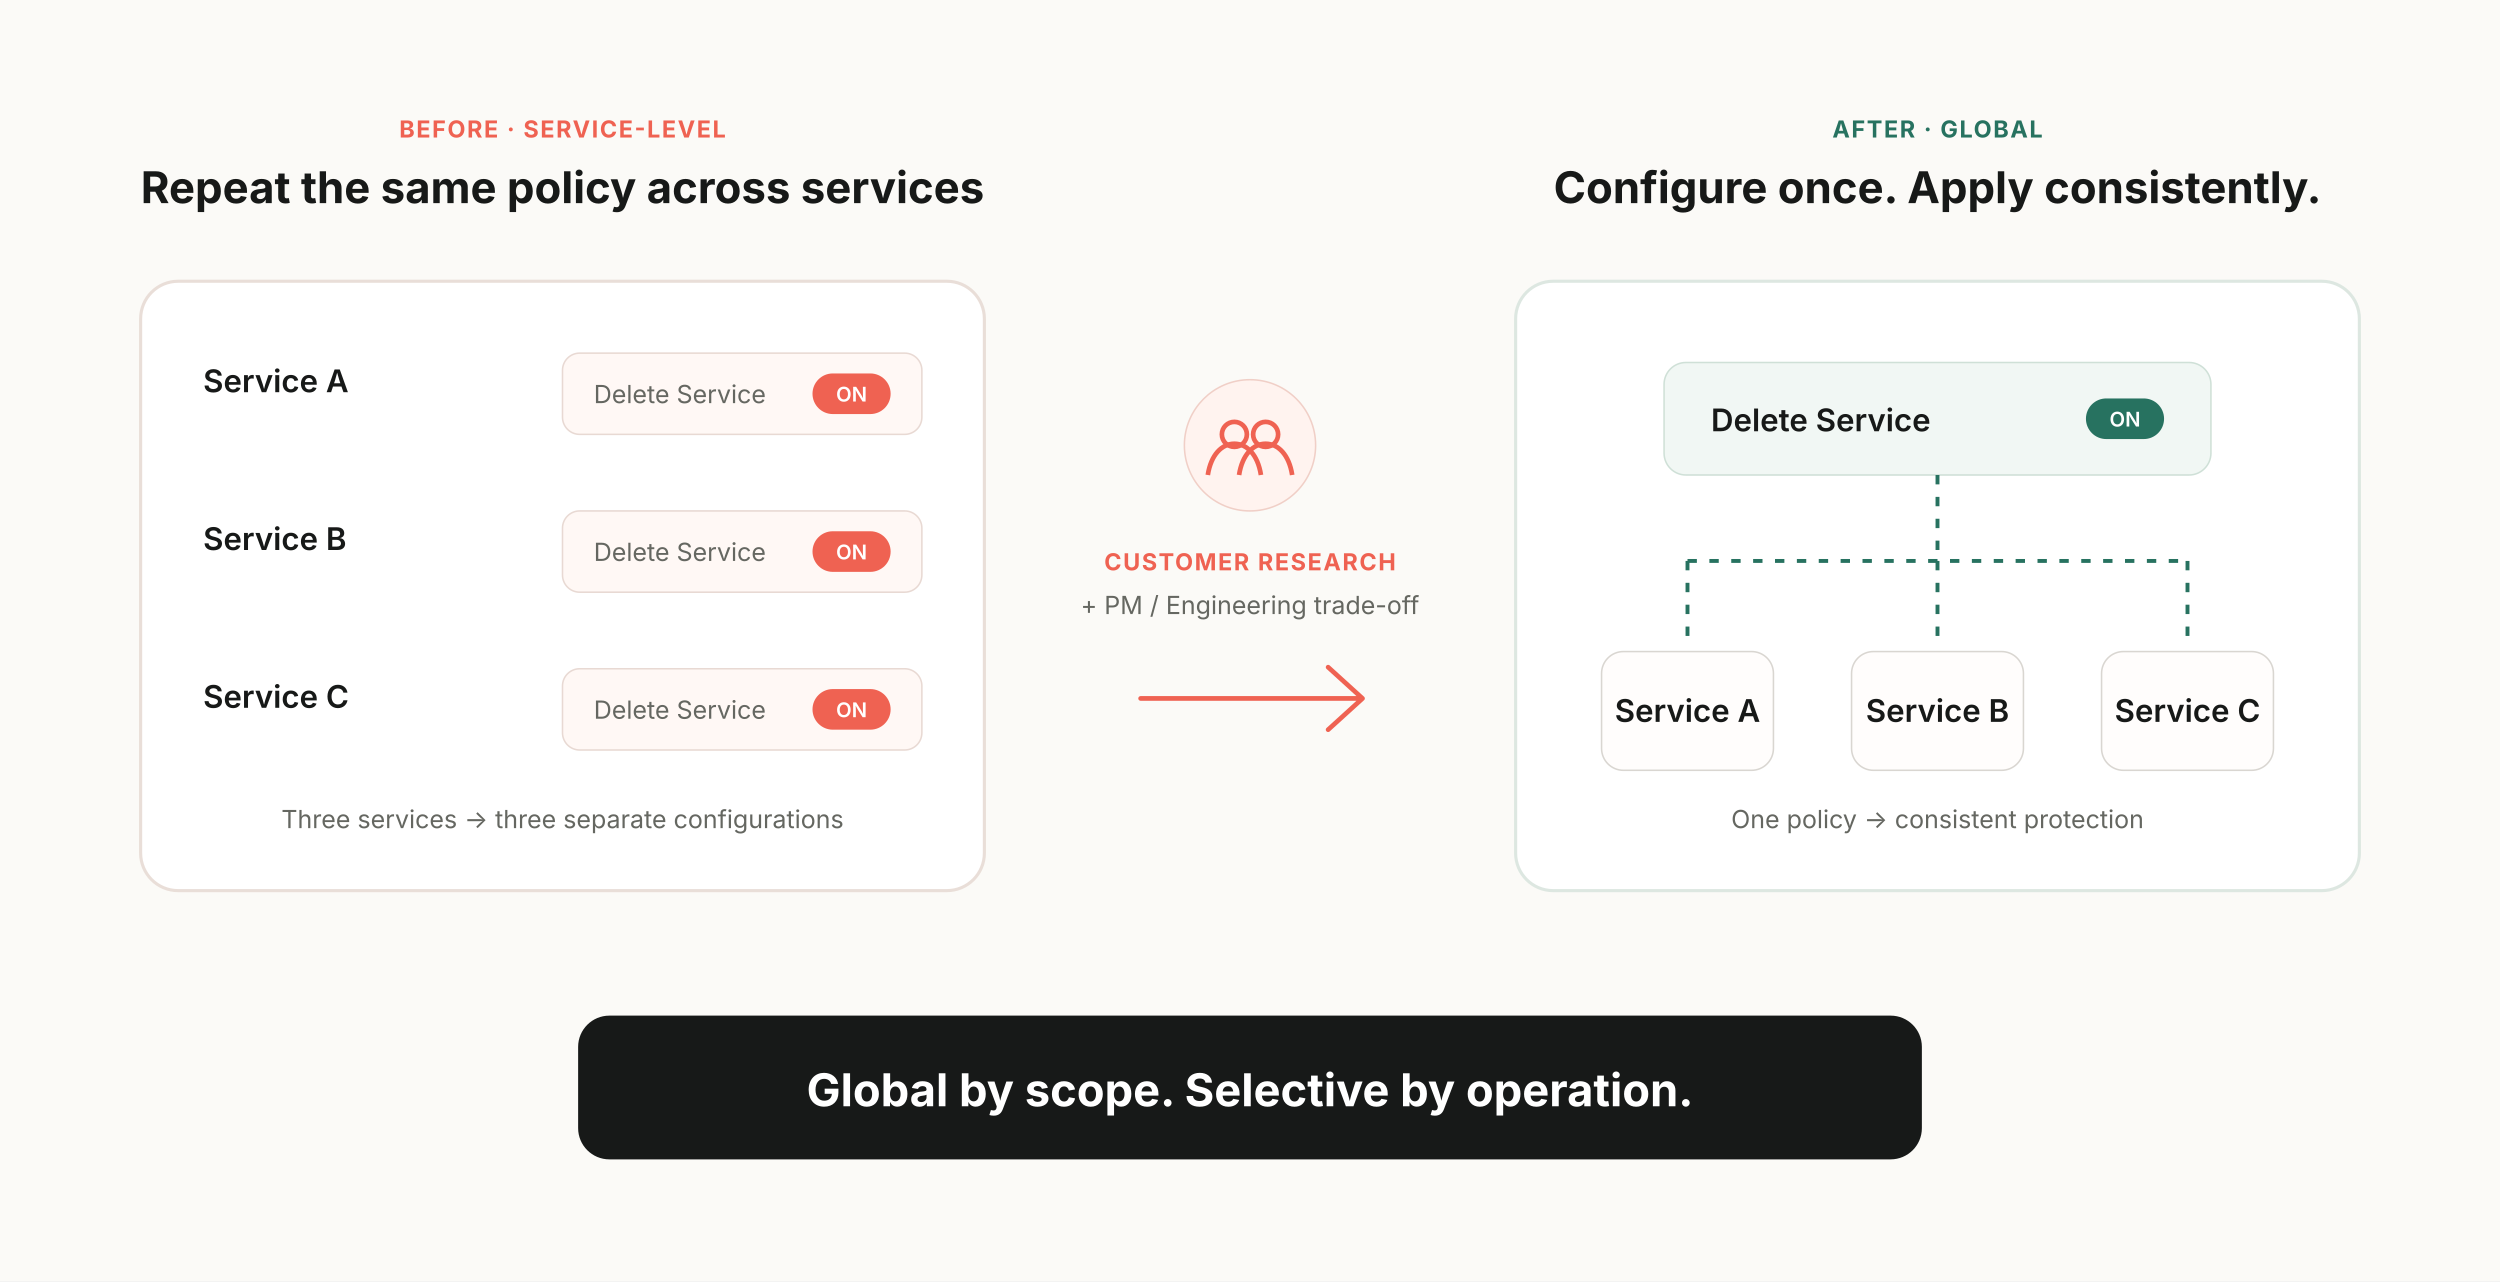
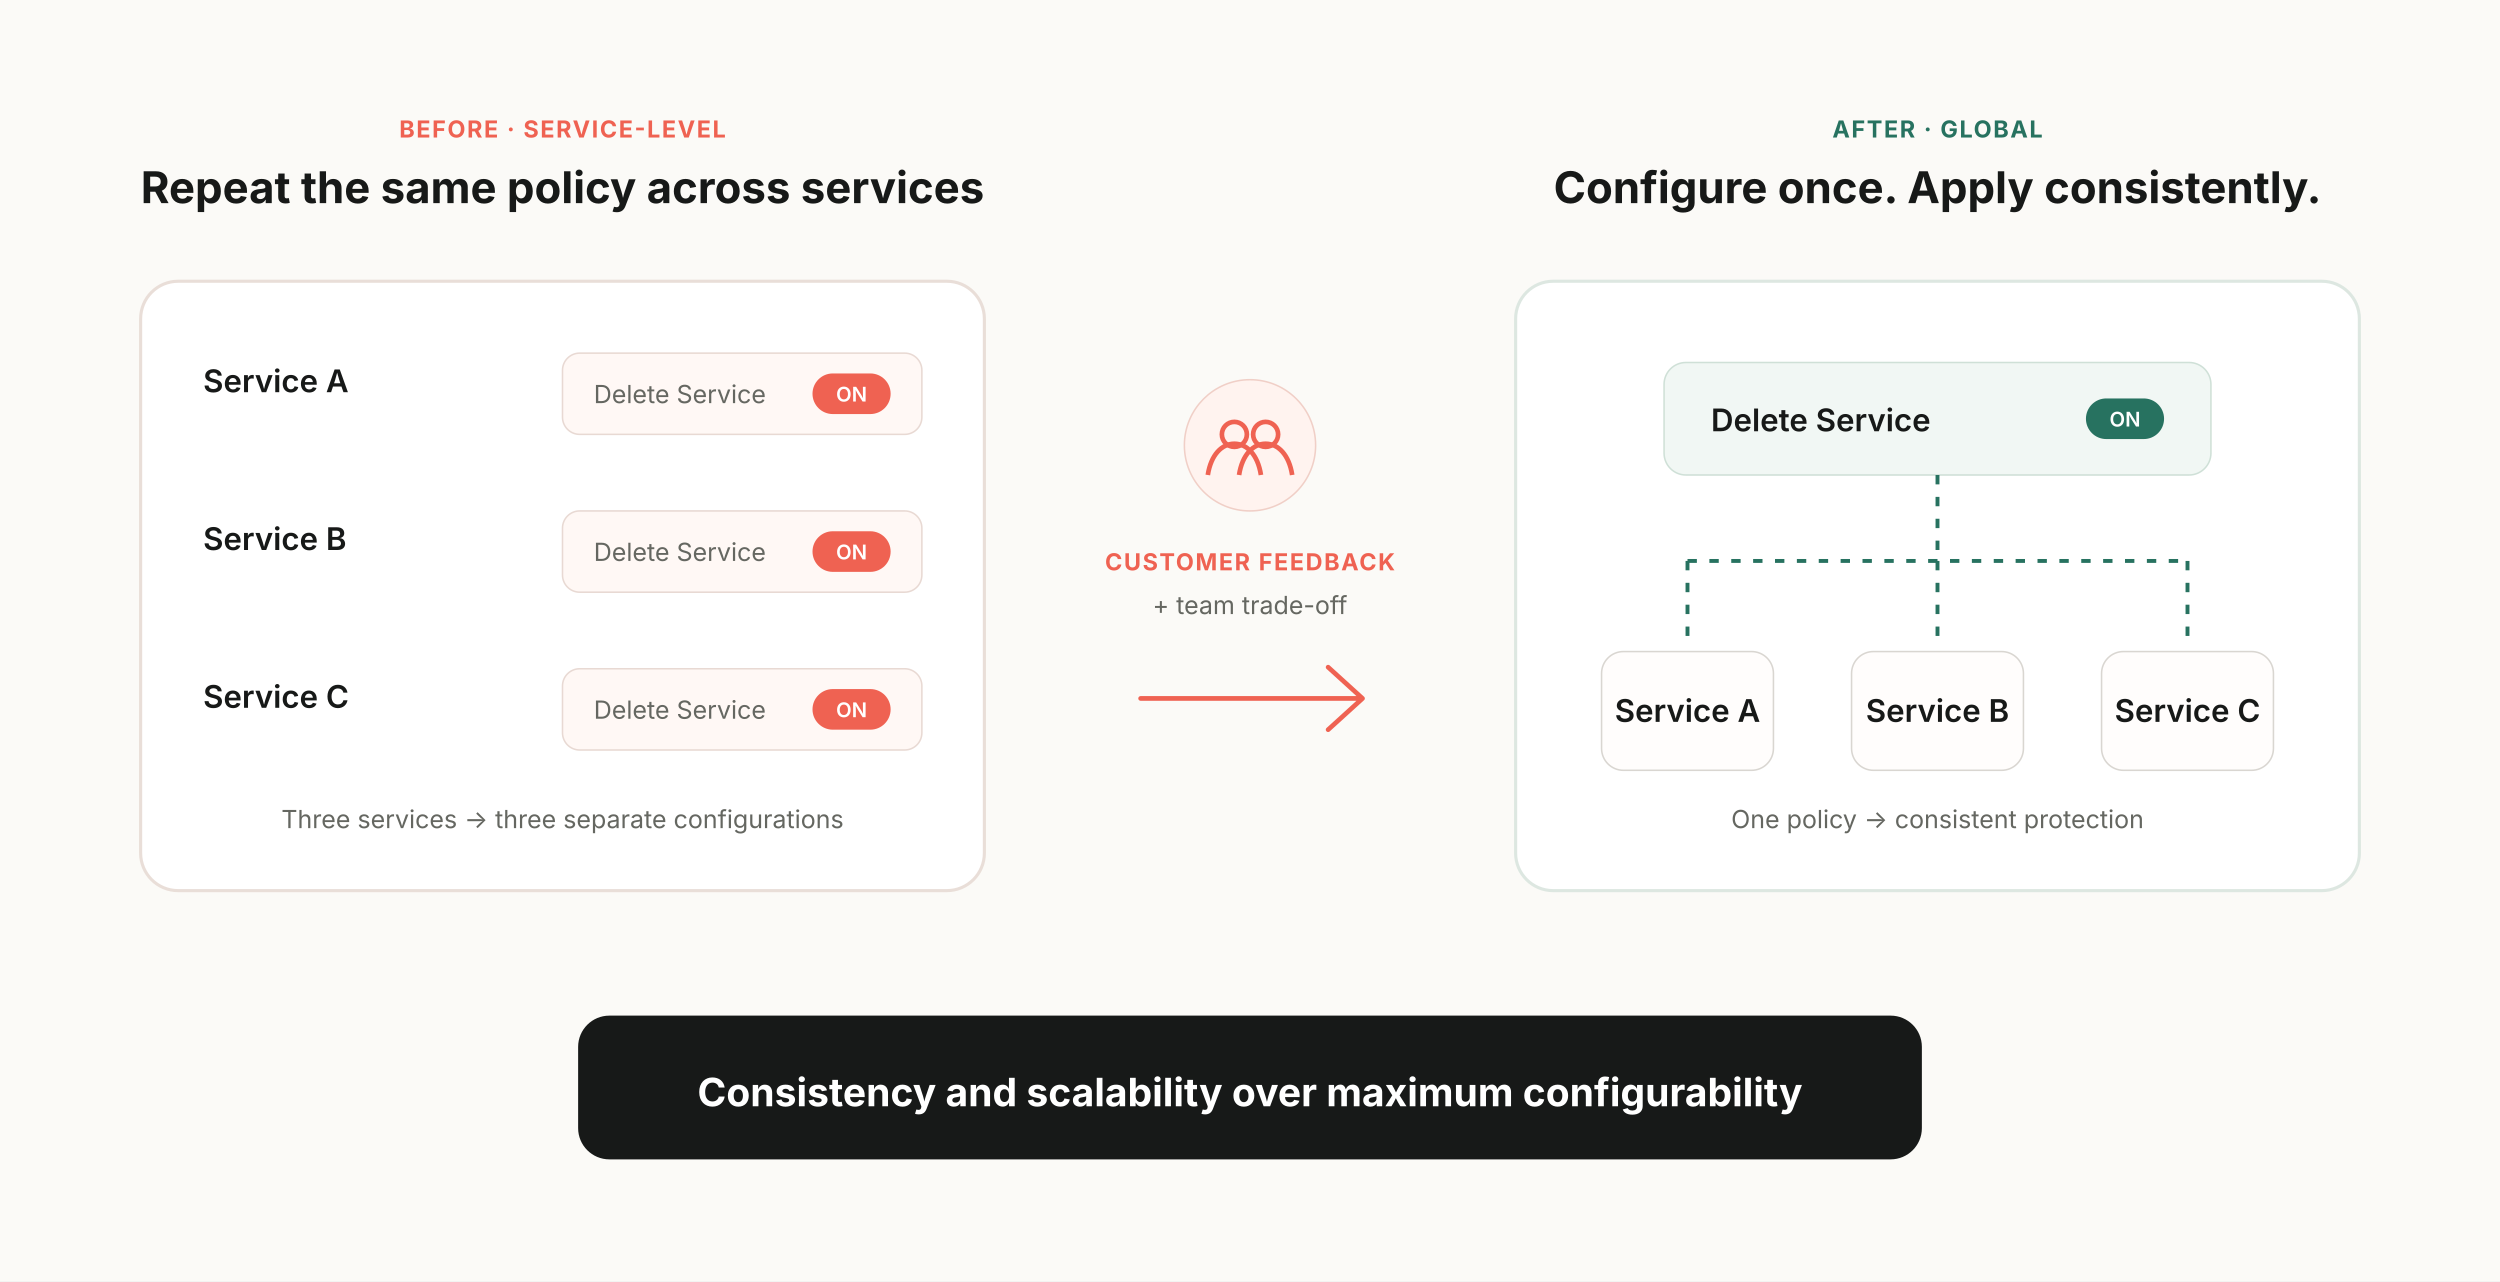
<svg xmlns="http://www.w3.org/2000/svg" width="1600" height="820" viewBox="0 0 1600 820">
  <rect width="1600" height="820" fill="#FBFAF7" />
  <defs>
    <style>
      .ink{fill:#171918}.muted{fill:#656761}.coral{fill:#EF6252}.pale{fill:#FFF3EF}.mint{fill:#F1F7F4}
      .line{stroke:#EF6252;stroke-width:3;fill:none;stroke-linecap:round;stroke-linejoin:round}
      .h{font:700 28px Inter,Arial,sans-serif;fill:#171918}.k{font:700 15px Inter,Arial,sans-serif;letter-spacing:1px}
      .b{font:600 20px Inter,Arial,sans-serif;fill:#171918}.s{font:400 16px Inter,Arial,sans-serif;fill:#656761}.tiny{font:600 13px Inter,Arial,sans-serif}
    </style>
  </defs>
  <text x="360" y="88" text-anchor="middle" class="k" fill="#EF6252">BEFORE · SERVICE-LEVEL</text>
  <text x="360" y="130" text-anchor="middle" class="h">Repeat the same policy across services</text>
  <g transform="translate(90,180)">
    <rect width="540" height="390" rx="24" fill="#fff" stroke="#E9DED8" stroke-width="2" />
    <g transform="translate(40,46)">
      <text x="0" y="25" class="b">Service A</text>
      <rect x="230" y="0" width="230" height="52" rx="11" fill="#FFF8F5" stroke="#E8D9D3" />
      <text x="250" y="32" class="s">Delete Service</text>
      <rect x="390" y="13" width="50" height="26" rx="13" fill="#EF6252" />
      <text x="415" y="31" text-anchor="middle" class="tiny" fill="#fff">ON</text>
      <text x="0" y="126" class="b">Service B</text>
      <rect x="230" y="101" width="230" height="52" rx="11" fill="#FFF8F5" stroke="#E8D9D3" />
      <text x="250" y="133" class="s">Delete Service</text>
      <rect x="390" y="114" width="50" height="26" rx="13" fill="#EF6252" />
      <text x="415" y="132" text-anchor="middle" class="tiny" fill="#fff">ON</text>
      <text x="0" y="227" class="b">Service C</text>
      <rect x="230" y="202" width="230" height="52" rx="11" fill="#FFF8F5" stroke="#E8D9D3" />
      <text x="250" y="234" class="s">Delete Service</text>
      <rect x="390" y="215" width="50" height="26" rx="13" fill="#EF6252" />
      <text x="415" y="233" text-anchor="middle" class="tiny" fill="#fff">ON</text>
    </g>
    <text x="270" y="350" text-anchor="middle" class="s">Three services → three separate configurations</text>
  </g>
  <g transform="translate(800,355)">
    <circle cx="0" cy="-70" r="42" fill="#FFF3EF" stroke="#F0CFC7" />
    <g transform="translate(0,-70)" fill="none" stroke="#EF6252" stroke-width="3">
      <circle cx="-10" cy="-7" r="8" />
      <circle cx="10" cy="-7" r="8" />
      <path d="M-27 19c2-13 9-20 17-20s15 7 17 20M-7 19c2-13 9-20 17-20s15 7 17 20" />
    </g>
-     <text x="0" y="10" text-anchor="middle" class="k" fill="#EF6252">CUSTOMER RESEARCH</text>
-     <text x="0" y="38" text-anchor="middle" class="s">+ PM / Engineering trade-off</text>
+     <text x="0" y="10" text-anchor="middle" class="k" fill="#EF6252">CUSTOMER FEEDBACK</text>
+     <text x="0" y="38" text-anchor="middle" class="s">+ team trade-off</text>
    <path d="M-70 92H70M50 72l22 20-22 20" class="line" stroke-width="5" />
  </g>
  <text x="1240" y="88" text-anchor="middle" class="k" fill="#277260">AFTER · GLOBAL</text>
  <text x="1240" y="130" text-anchor="middle" class="h">Configure once. Apply consistently.</text>
  <g transform="translate(970,180)">
    <rect width="540" height="390" rx="24" fill="#fff" stroke="#DDE7E1" stroke-width="2" />
    <rect x="95" y="52" width="350" height="72" rx="14" fill="#F1F7F4" stroke="#CFE0D7" />
    <text x="125" y="96" class="b">Delete Service</text>
    <rect x="365" y="75" width="50" height="26" rx="13" fill="#277260" />
    <text x="390" y="93" text-anchor="middle" class="tiny" fill="#fff">ON</text>
    <path d="M270 124v55M110 179h320M110 179v52M270 179v52M430 179v52" fill="none" stroke="#277260" stroke-width="2.5" stroke-dasharray="6 8" />
    <g transform="translate(110,275)">
      <rect x="-55" y="-38" width="110" height="76" rx="14" fill="#FFFDFC" stroke="#D9D6D1" />
      <text x="0" y="7" text-anchor="middle" class="b">Service A</text>
    </g>
    <g transform="translate(270,275)">
      <rect x="-55" y="-38" width="110" height="76" rx="14" fill="#FFFDFC" stroke="#D9D6D1" />
      <text x="0" y="7" text-anchor="middle" class="b">Service B</text>
    </g>
    <g transform="translate(430,275)">
      <rect x="-55" y="-38" width="110" height="76" rx="14" fill="#FFFDFC" stroke="#D9D6D1" />
      <text x="0" y="7" text-anchor="middle" class="b">Service C</text>
    </g>
    <text x="270" y="350" text-anchor="middle" class="s">One policy → consistent protection</text>
  </g>
  <rect x="370" y="650" width="860" height="92" rx="20" fill="#171918" />
-   <text x="800" y="708" text-anchor="middle" font-family="Inter,Arial,sans-serif" font-size="29" font-weight="700" fill="#fff">Global by scope. Selective by operation.</text>
+   <text x="800" y="708" text-anchor="middle" font-family="Inter,Arial,sans-serif" font-size="25" font-weight="700" fill="#fff">Consistency and scalability over maximum configurability</text>
</svg>
